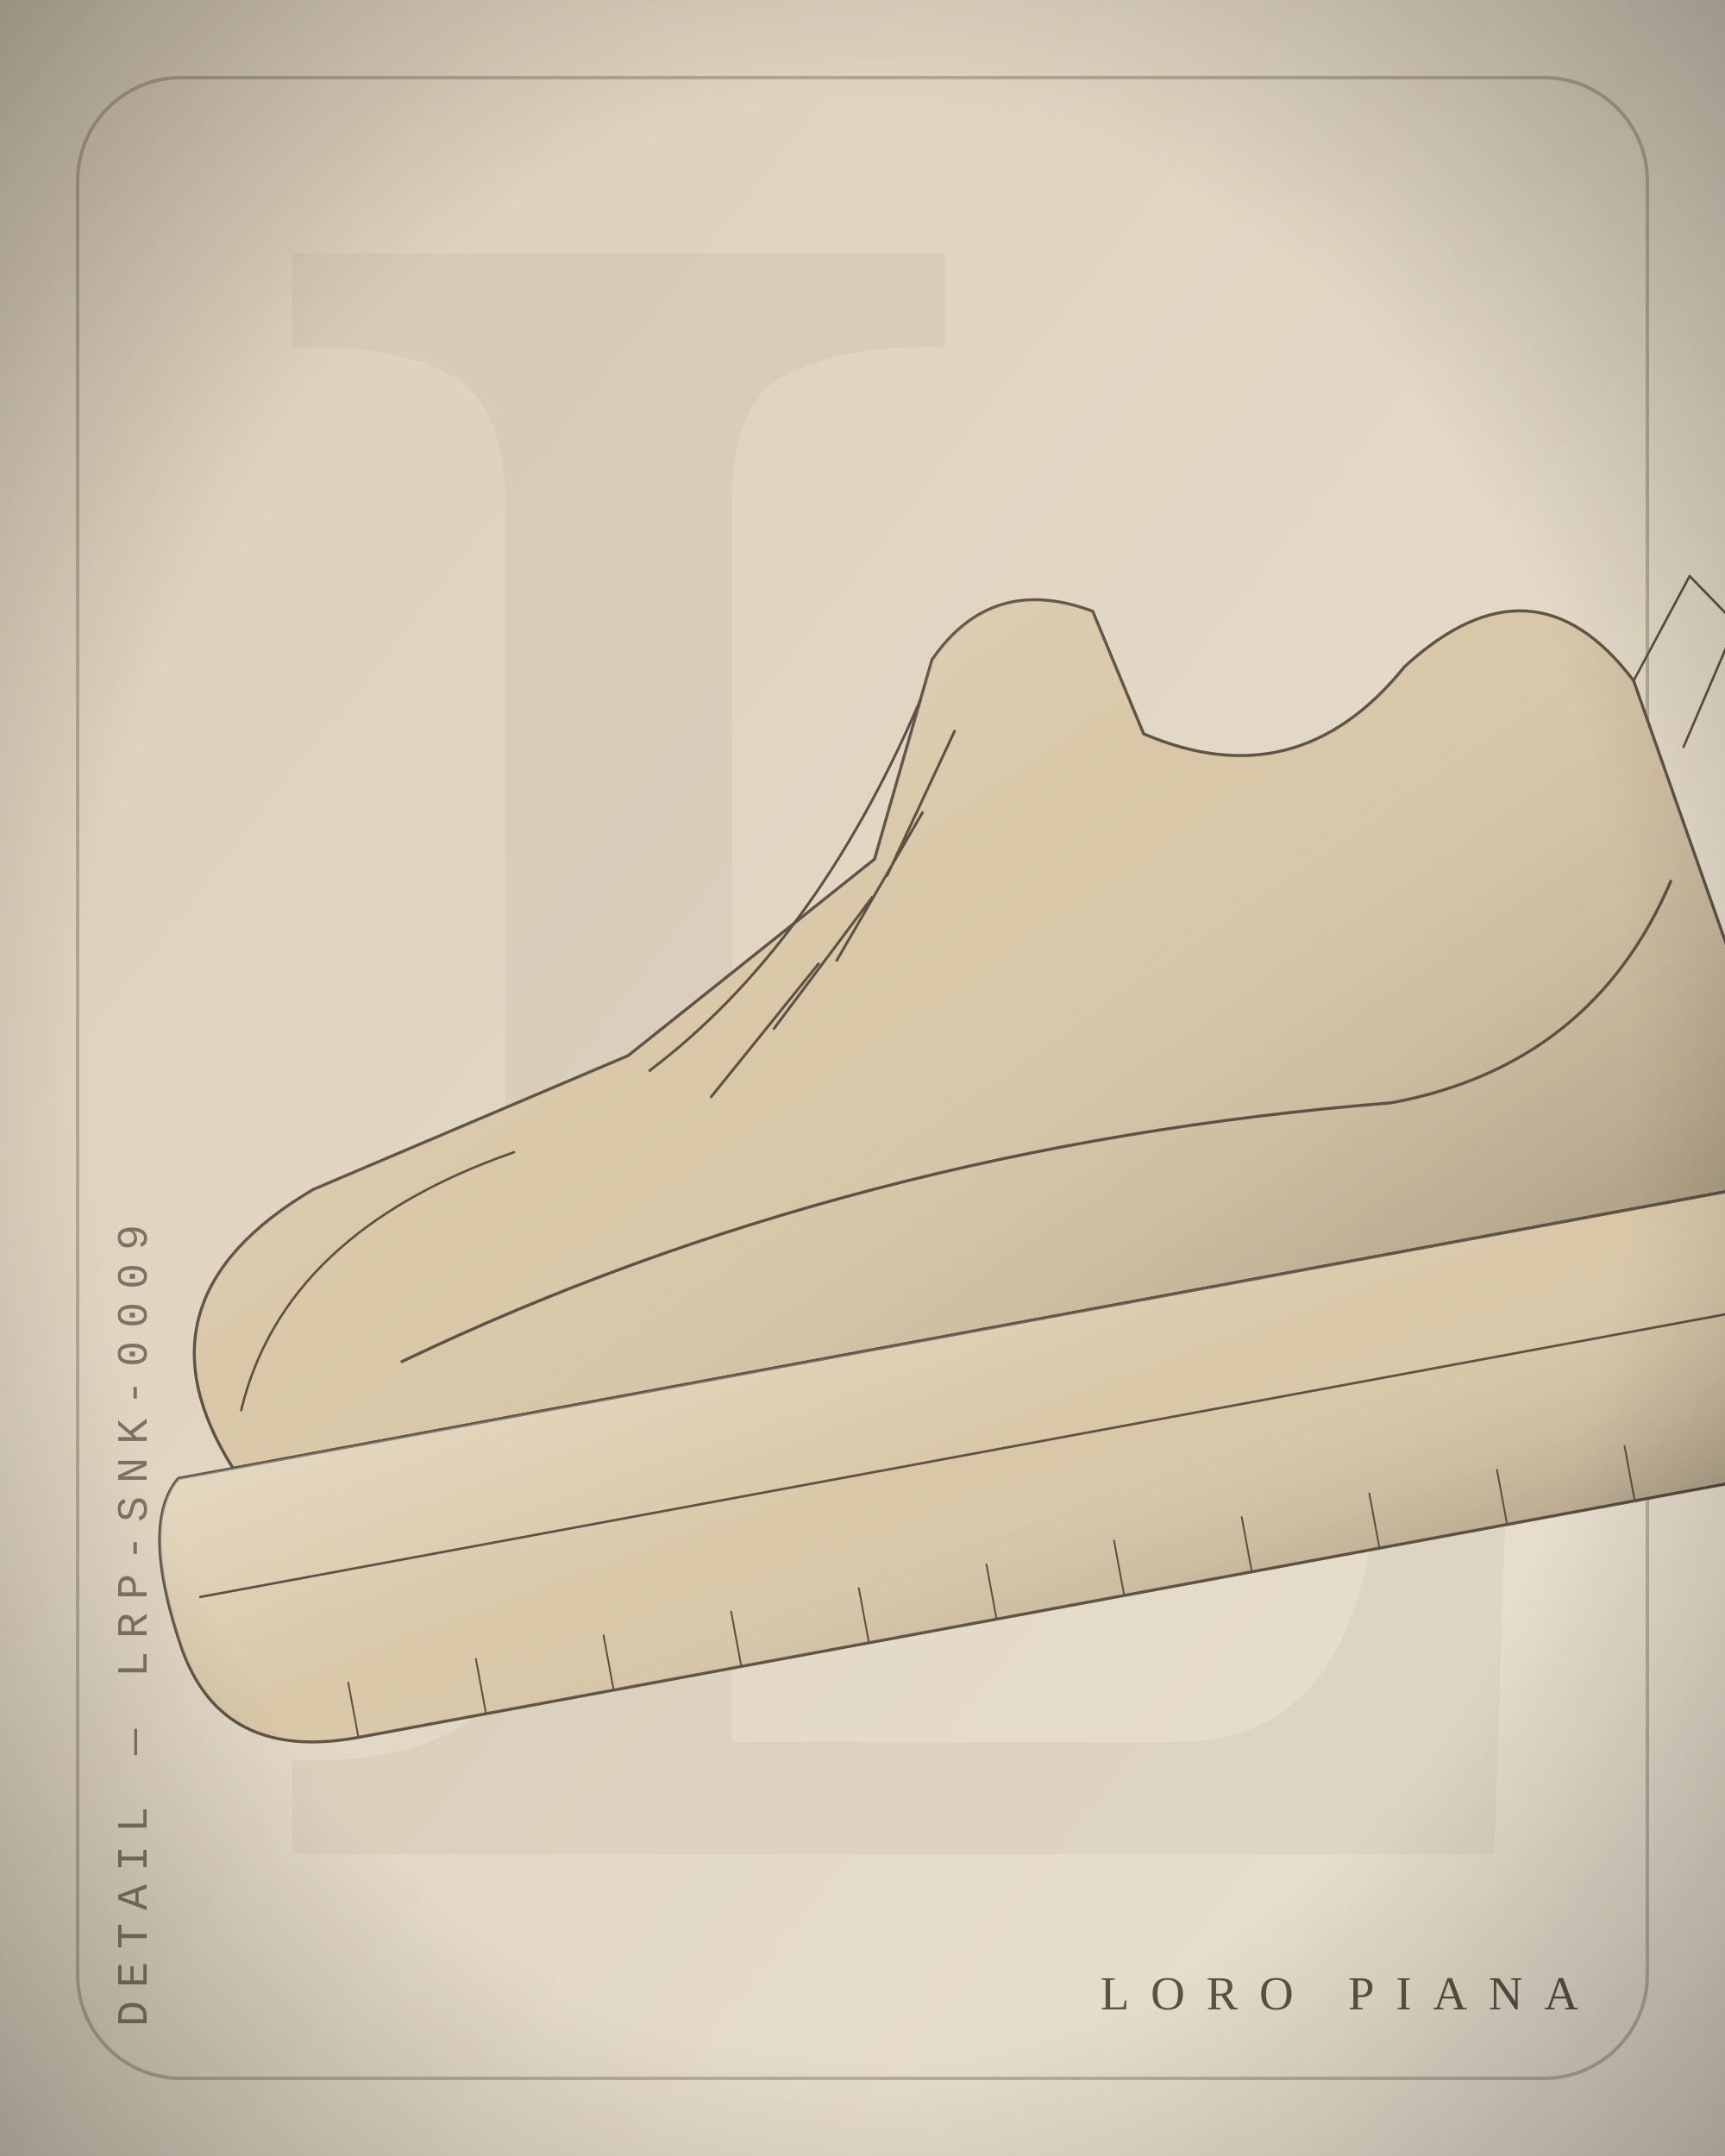
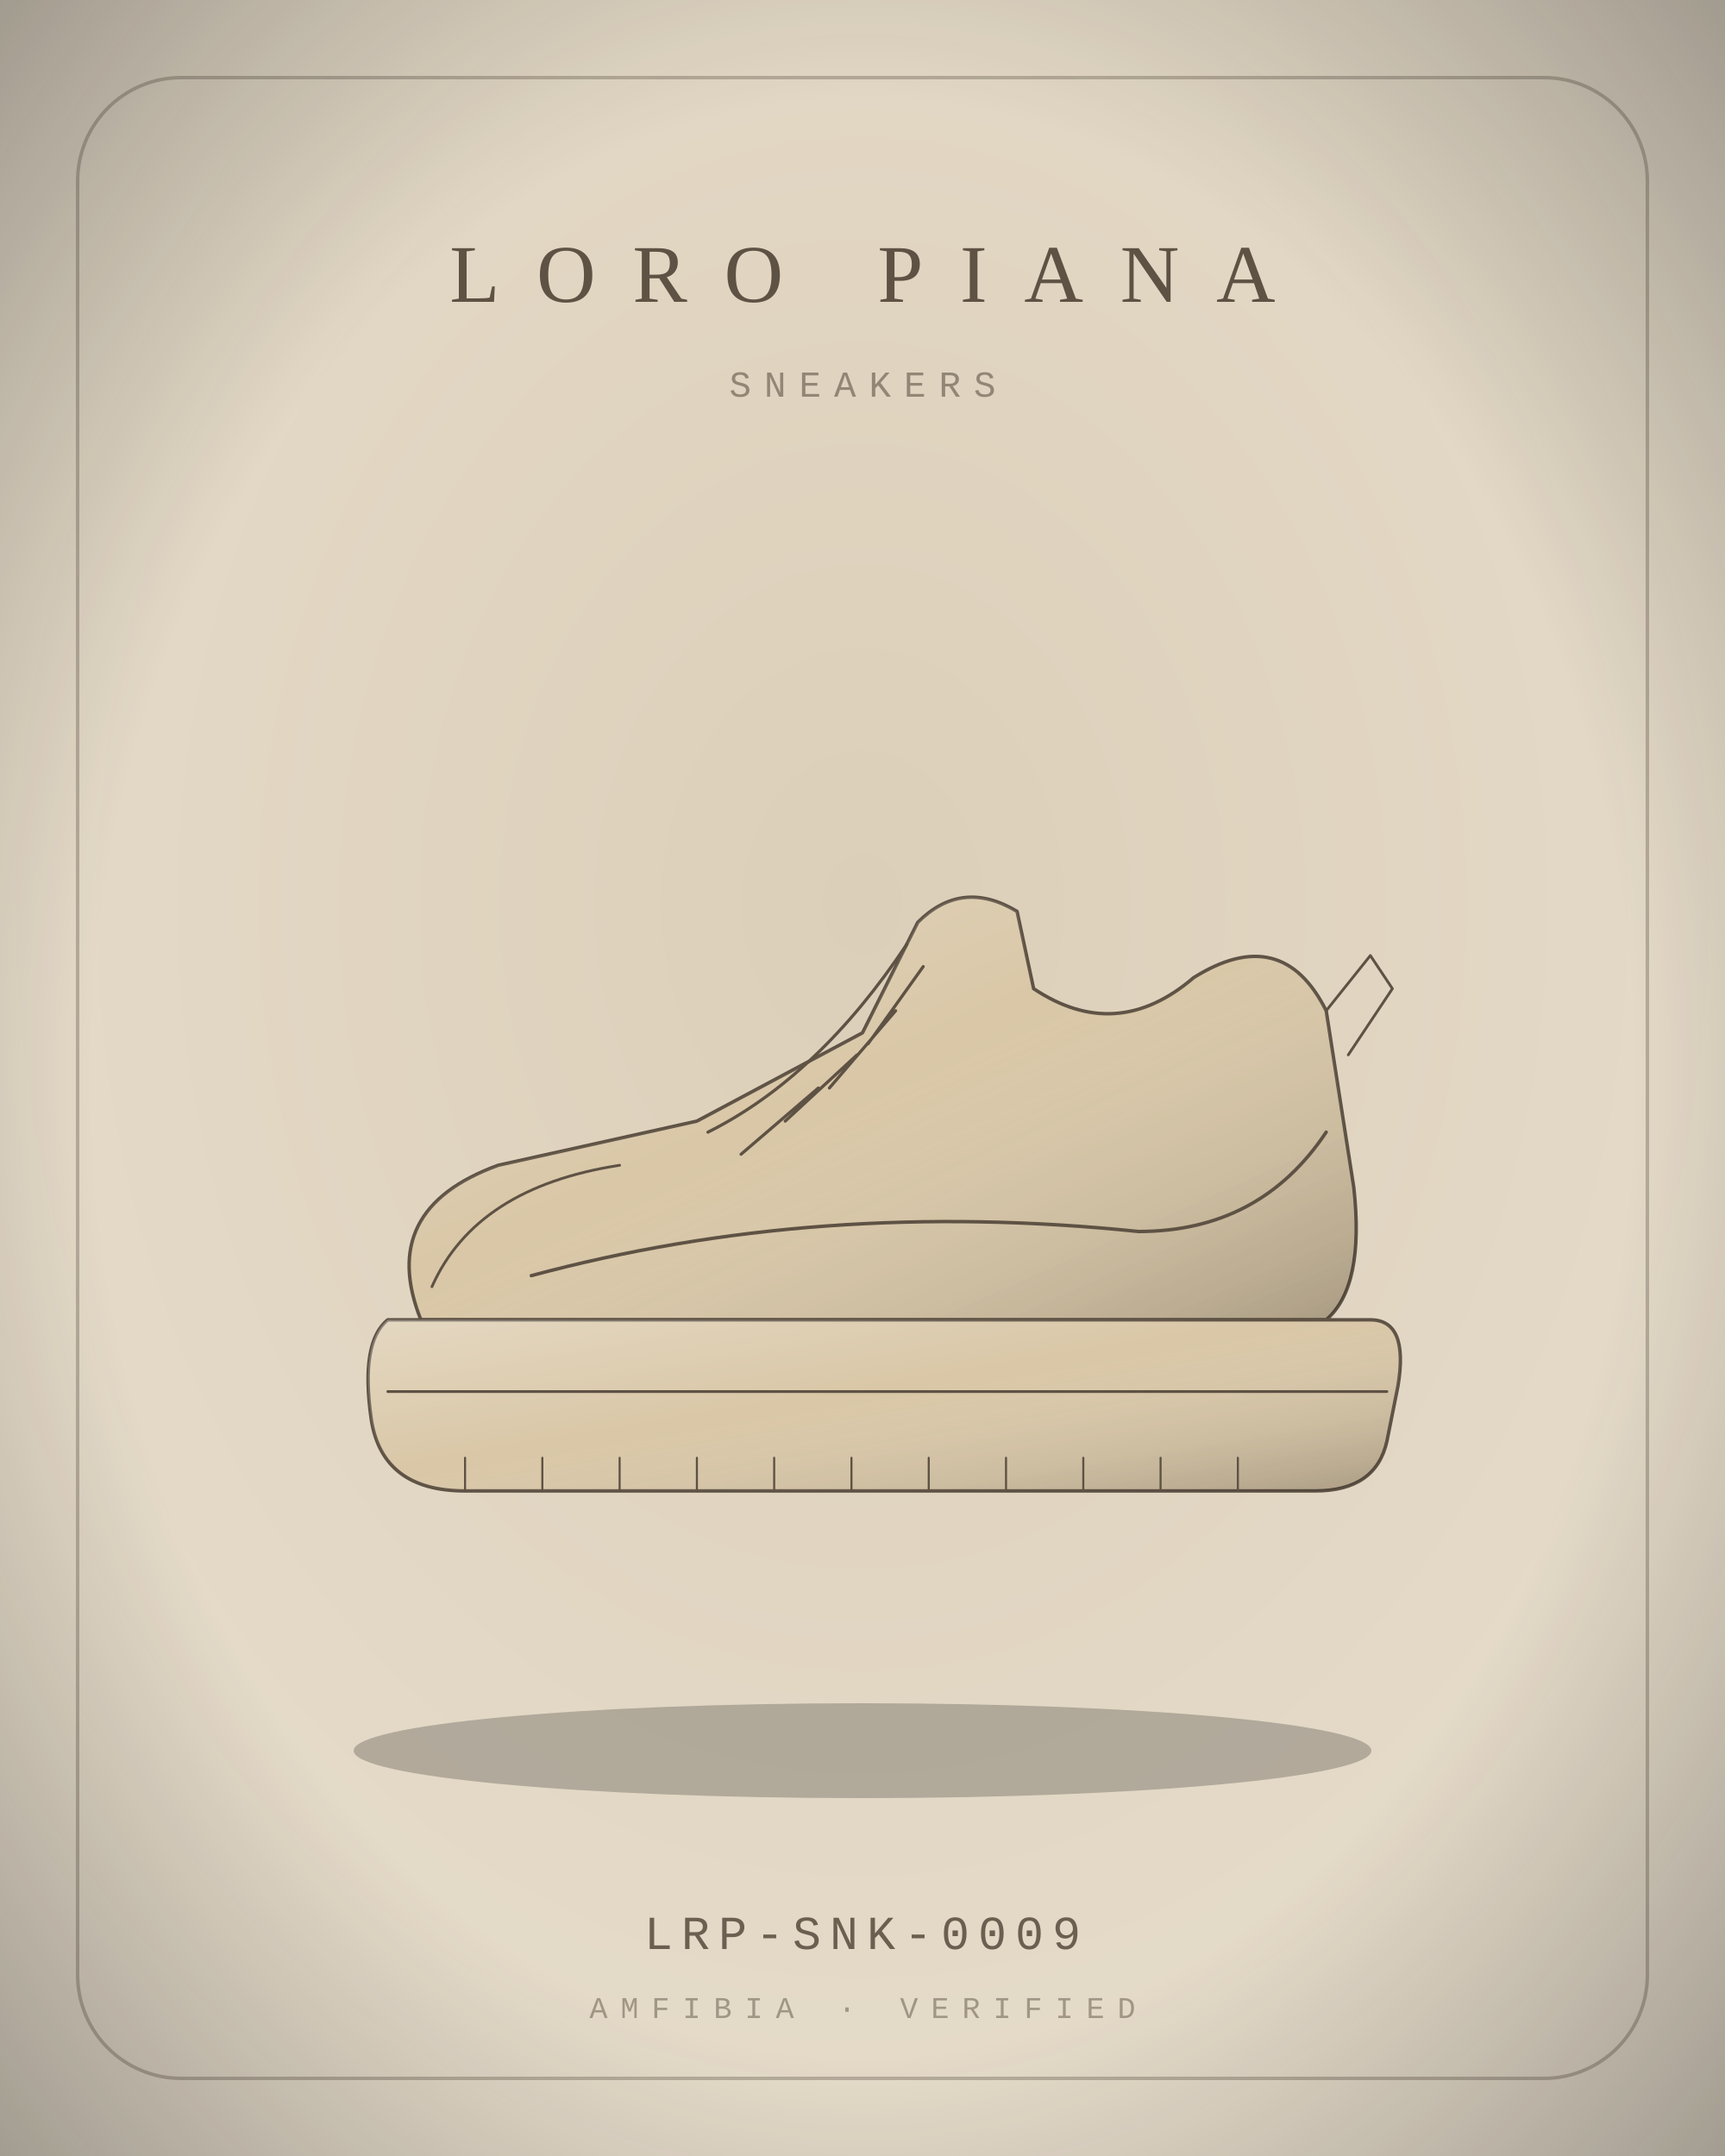
<svg xmlns="http://www.w3.org/2000/svg" viewBox="0 0 400 500" width="800" height="1000">
  <defs>
    <radialGradient id="bg" cx="50%" cy="42%" r="80%">
      <stop offset="0" stop-color="#DCCFB9" />
      <stop offset="1" stop-color="#E9E0D0" />
    </radialGradient>
    <linearGradient id="bgd" x1="0" y1="0" x2="1" y2="1">
      <stop offset="0" stop-color="#DCCFB9" />
      <stop offset="1" stop-color="#E9E0D0" />
    </linearGradient>
    <linearGradient id="sheen" x1="0" y1="0" x2="1" y2="1">
      <stop offset="0" stop-color="#fff" stop-opacity=".30" />
      <stop offset=".45" stop-color="#fff" stop-opacity="0" />
      <stop offset="1" stop-color="#000" stop-opacity=".22" />
    </linearGradient>
    <linearGradient id="multi" x1="0" y1="0" x2="1" y2="1">
      <stop offset="0" stop-color="#B3122E" />
      <stop offset=".35" stop-color="#C9A227" />
      <stop offset=".7" stop-color="#2F5D46" />
      <stop offset="1" stop-color="#3557A0" />
    </linearGradient>
    <radialGradient id="vig" cx="50%" cy="50%" r="75%">
      <stop offset=".6" stop-color="#000" stop-opacity="0" />
      <stop offset="1" stop-color="#000" stop-opacity=".35" />
    </radialGradient>
  </defs>
-   <rect width="400" height="500" fill="url(#bgd)" />
-   <text x="210" y="430" text-anchor="middle" font-family="Georgia, serif" font-size="520" fill="#5E5244" opacity="0.06">L</text>
+   <rect width="400" height="500" fill="url(#bg)" />
  <rect x="18" y="18" width="364" height="464" rx="24" fill="none" stroke="#5E5244" stroke-width="0.8" opacity="0.35" />
-   <g transform="rotate(-10.5 200 250) translate(-3 20) scale(2.15)">
-     <path d="M20 136 Q12 116 34 108 L70 100 L100 84 L110 64 Q118 56 128 62 L131 76 Q146 86 160 74 Q176 64 184 80 L189 112 Q191 130 184 136 Z" fill="#D9C7A7" stroke="#5E5244" stroke-width="1.4" stroke-linejoin="round" stroke-linecap="round" vector-effect="non-scaling-stroke" />
+   <ellipse cx="200" cy="406" rx="118" ry="11" fill="#000" opacity="0.22" />
+   <g transform="translate(72 132) scale(1.28)">
+     <path d="M20 136 Q12 116 34 108 L70 100 L100 84 L110 64 Q118 56 128 62 L131 76 Q146 86 160 74 Q176 64 184 80 L189 112 Q191 130 184 136 Z" fill="#D9C7A7" stroke="#5E5244" stroke-width="1.6" stroke-linejoin="round" stroke-linecap="round" vector-effect="non-scaling-stroke" />
    <path d="M20 136 Q12 116 34 108 L70 100 L100 84 L110 64 Q118 56 128 62 L131 76 Q146 86 160 74 Q176 64 184 80 L189 112 Q191 130 184 136 Z" fill="url(#sheen)" stroke="none" />
-     <path d="M14 136 L192 136 Q199 136 197 148 L195 158 Q193 167 182 167 L28 167 Q13 167 11 154 Q9 140 14 136 Z" fill="#D9C7A7" stroke="#5E5244" stroke-width="1.4" stroke-linejoin="round" stroke-linecap="round" vector-effect="non-scaling-stroke" />
+     <path d="M14 136 L192 136 Q199 136 197 148 L195 158 Q193 167 182 167 L28 167 Q13 167 11 154 Q9 140 14 136 Z" fill="#D9C7A7" stroke="#5E5244" stroke-width="1.6" stroke-linejoin="round" stroke-linecap="round" vector-effect="non-scaling-stroke" />
    <path d="M14 136 L192 136 Q199 136 197 148 L195 158 Q193 167 182 167 L28 167 Q13 167 11 154 Q9 140 14 136 Z" fill="url(#sheen)" stroke="none" />
-     <path d="M14 149 L195 149" fill="none" stroke="#5E5244" stroke-width="1.12" stroke-linejoin="round" stroke-linecap="round" vector-effect="non-scaling-stroke" />
-     <path d="M28 161 L28 167 M42 161 L42 167 M56 161 L56 167 M70 161 L70 167 M84 161 L84 167 M98 161 L98 167 M112 161 L112 167 M126 161 L126 167 M140 161 L140 167 M154 161 L154 167 M168 161 L168 167" fill="none" stroke="#5E5244" stroke-width="0.84" stroke-linejoin="round" stroke-linecap="round" vector-effect="non-scaling-stroke" />
-     <path d="M72 102 Q92 92 108 68" fill="none" stroke="#5E5244" stroke-width="1.26" stroke-linejoin="round" stroke-linecap="round" vector-effect="non-scaling-stroke" />
-     <path d="M78 106 L92 94 M86 100 L99 88 M94 94 L106 80 M101 86 L111 72" fill="none" stroke="#5E5244" stroke-width="1.26" stroke-linejoin="round" stroke-linecap="round" vector-effect="non-scaling-stroke" />
-     <path d="M40 128 Q92 114 150 120 Q172 120 184 102" fill="none" stroke="#5E5244" stroke-width="1.4" stroke-linejoin="round" stroke-linecap="round" vector-effect="non-scaling-stroke" />
-     <path d="M22 130 Q30 112 56 108" fill="none" stroke="#5E5244" stroke-width="1.12" stroke-linejoin="round" stroke-linecap="round" vector-effect="non-scaling-stroke" />
-     <path d="M184 80 L192 70 L196 76 L188 88" fill="none" stroke="#5E5244" stroke-width="1.12" stroke-linejoin="round" stroke-linecap="round" vector-effect="non-scaling-stroke" />
-   </g>
-   <g transform="translate(34 470) rotate(-90)">
-     <text x="0" y="0" text-anchor="start" font-family="'Courier New', Courier, monospace" font-size="10" letter-spacing="3" fill="#5E5244" opacity="0.75">DETAIL — LRP-SNK-0009</text>
+     <path d="M14 149 L195 149" fill="none" stroke="#5E5244" stroke-width="1.28" stroke-linejoin="round" stroke-linecap="round" vector-effect="non-scaling-stroke" />
+     <path d="M28 161 L28 167 M42 161 L42 167 M56 161 L56 167 M70 161 L70 167 M84 161 L84 167 M98 161 L98 167 M112 161 L112 167 M126 161 L126 167 M140 161 L140 167 M154 161 L154 167 M168 161 L168 167" fill="none" stroke="#5E5244" stroke-width="0.96" stroke-linejoin="round" stroke-linecap="round" vector-effect="non-scaling-stroke" />
+     <path d="M72 102 Q92 92 108 68" fill="none" stroke="#5E5244" stroke-width="1.44" stroke-linejoin="round" stroke-linecap="round" vector-effect="non-scaling-stroke" />
+     <path d="M78 106 L92 94 M86 100 L99 88 M94 94 L106 80 M101 86 L111 72" fill="none" stroke="#5E5244" stroke-width="1.44" stroke-linejoin="round" stroke-linecap="round" vector-effect="non-scaling-stroke" />
+     <path d="M40 128 Q92 114 150 120 Q172 120 184 102" fill="none" stroke="#5E5244" stroke-width="1.6" stroke-linejoin="round" stroke-linecap="round" vector-effect="non-scaling-stroke" />
+     <path d="M22 130 Q30 112 56 108" fill="none" stroke="#5E5244" stroke-width="1.28" stroke-linejoin="round" stroke-linecap="round" vector-effect="non-scaling-stroke" />
+     <path d="M184 80 L192 70 L196 76 L188 88" fill="none" stroke="#5E5244" stroke-width="1.28" stroke-linejoin="round" stroke-linecap="round" vector-effect="non-scaling-stroke" />
  </g>
  <g>
-     <text x="366" y="466" text-anchor="end" font-size="11" fill="#5E5244" font-family="Georgia, 'Times New Roman', serif" font-weight="400" letter-spacing="4.95">LORO PIANA</text>
+     <text x="200" y="70" text-anchor="middle" font-size="19" fill="#5E5244" font-family="Georgia, 'Times New Roman', serif" font-weight="400" letter-spacing="8.55">LORO PIANA</text>
  </g>
+   <text x="200" y="92" text-anchor="middle" font-family="'Courier New', Courier, monospace" font-size="8.5" letter-spacing="3" fill="#5E5244" opacity="0.6">SNEAKERS</text>
+   <text x="200" y="452" text-anchor="middle" font-family="'Courier New', Courier, monospace" font-size="11" letter-spacing="2" fill="#5E5244" opacity="0.9">LRP-SNK-0009</text>
+   <text x="200" y="468" text-anchor="middle" font-family="'Courier New', Courier, monospace" font-size="7" letter-spacing="3" fill="#5E5244" opacity="0.5">AMFIBIA · VERIFIED</text>
  <rect width="400" height="500" fill="url(#vig)" />
</svg>
